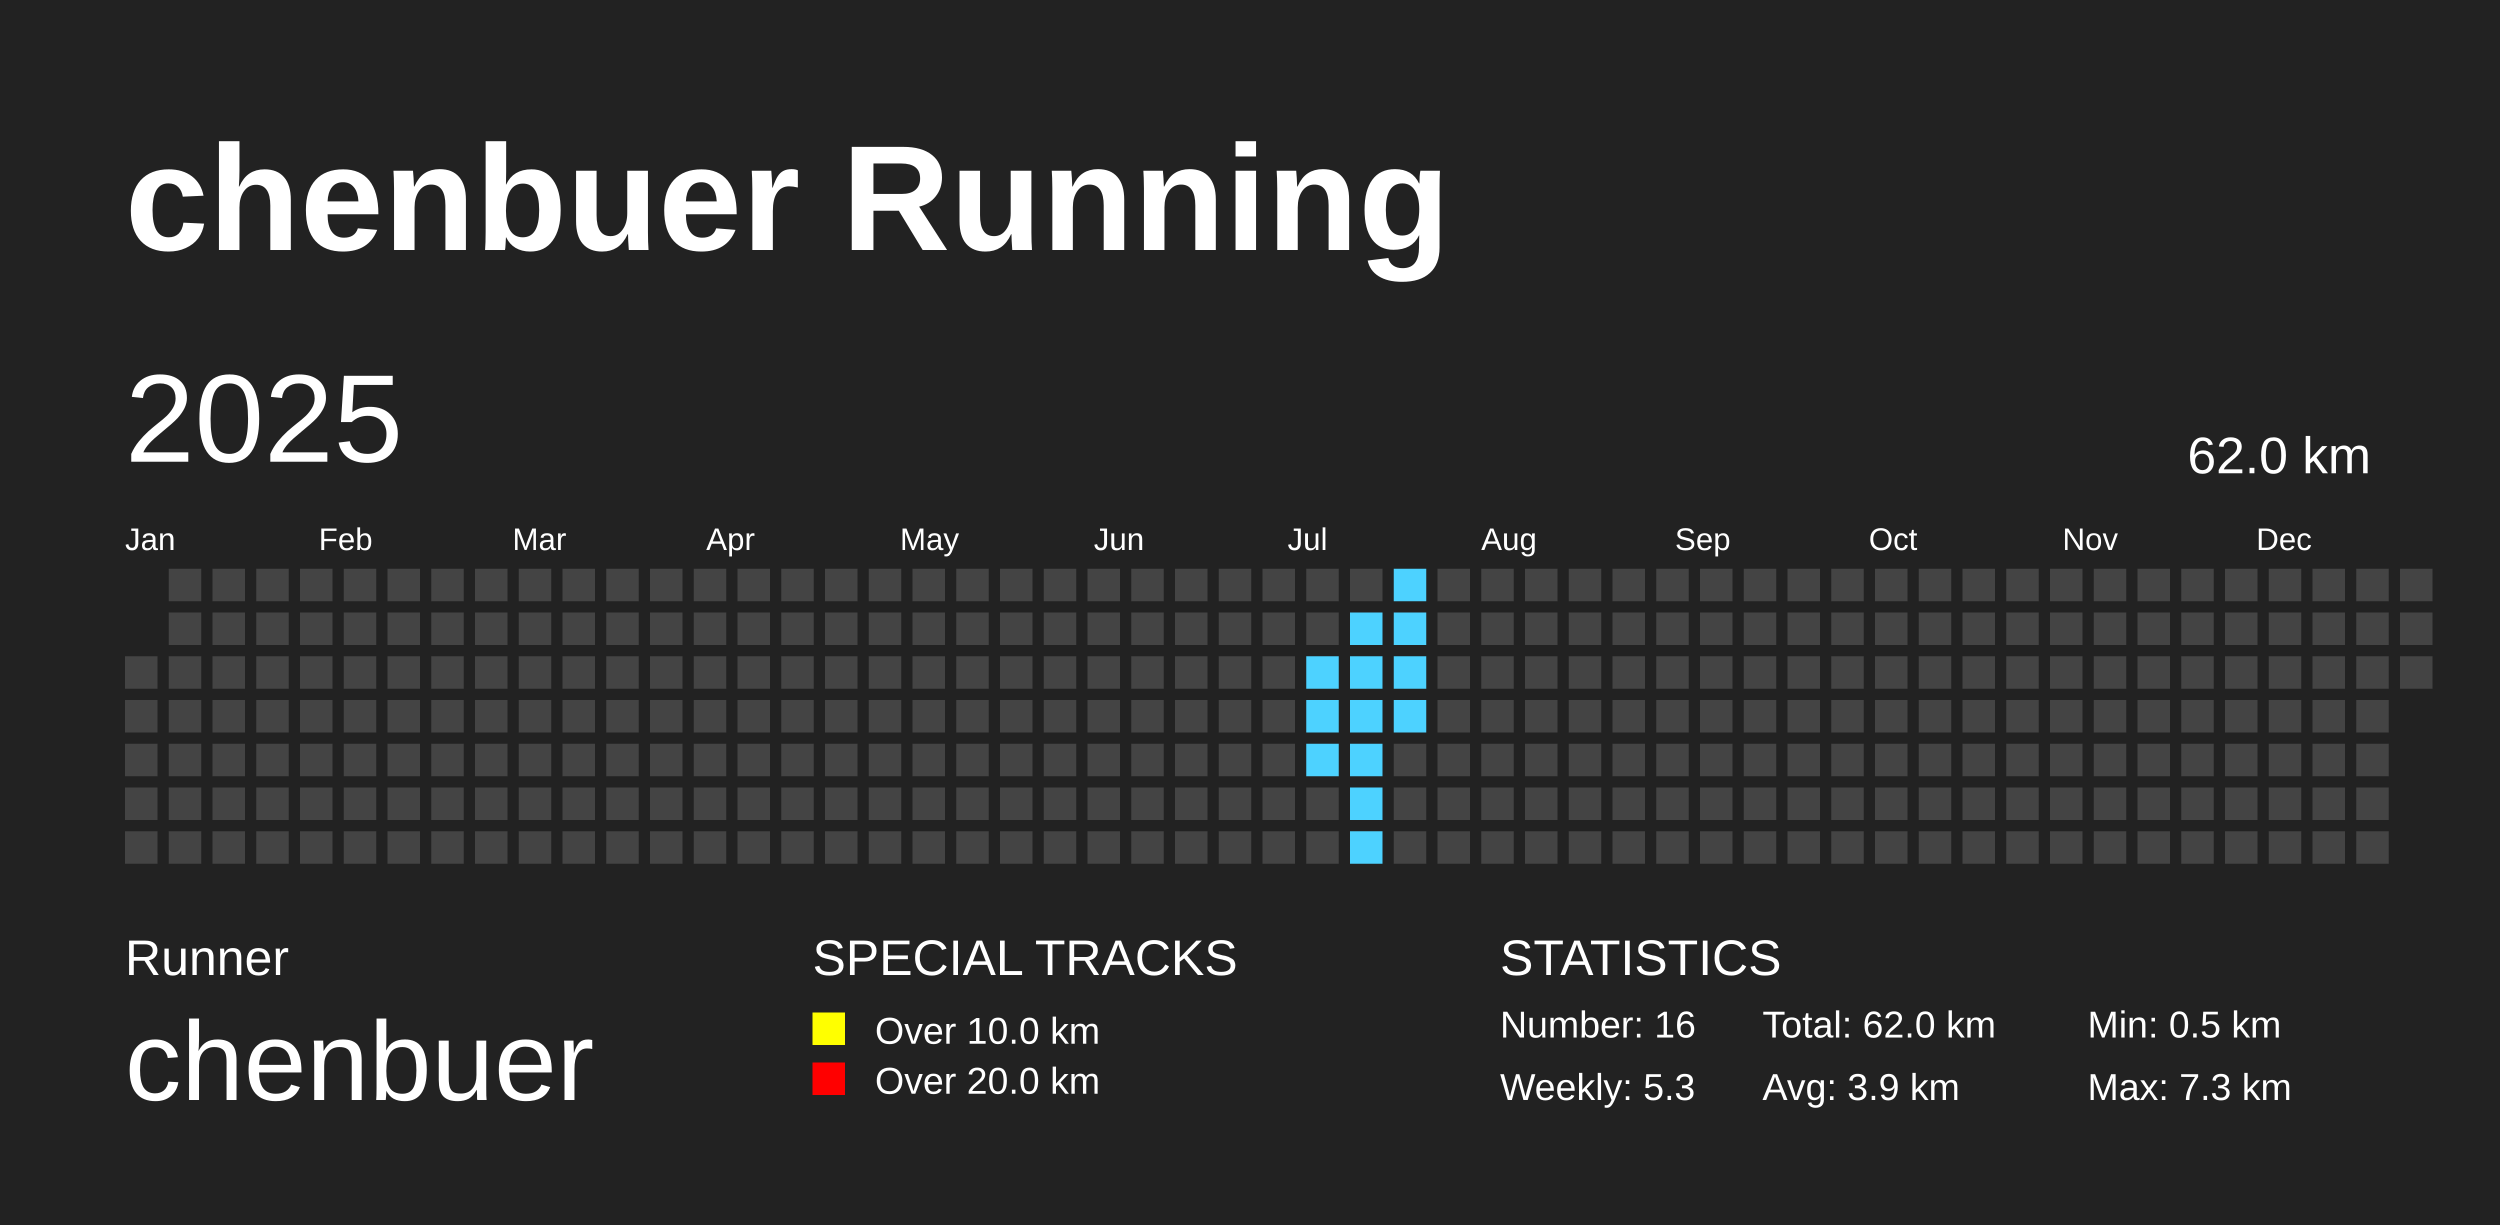
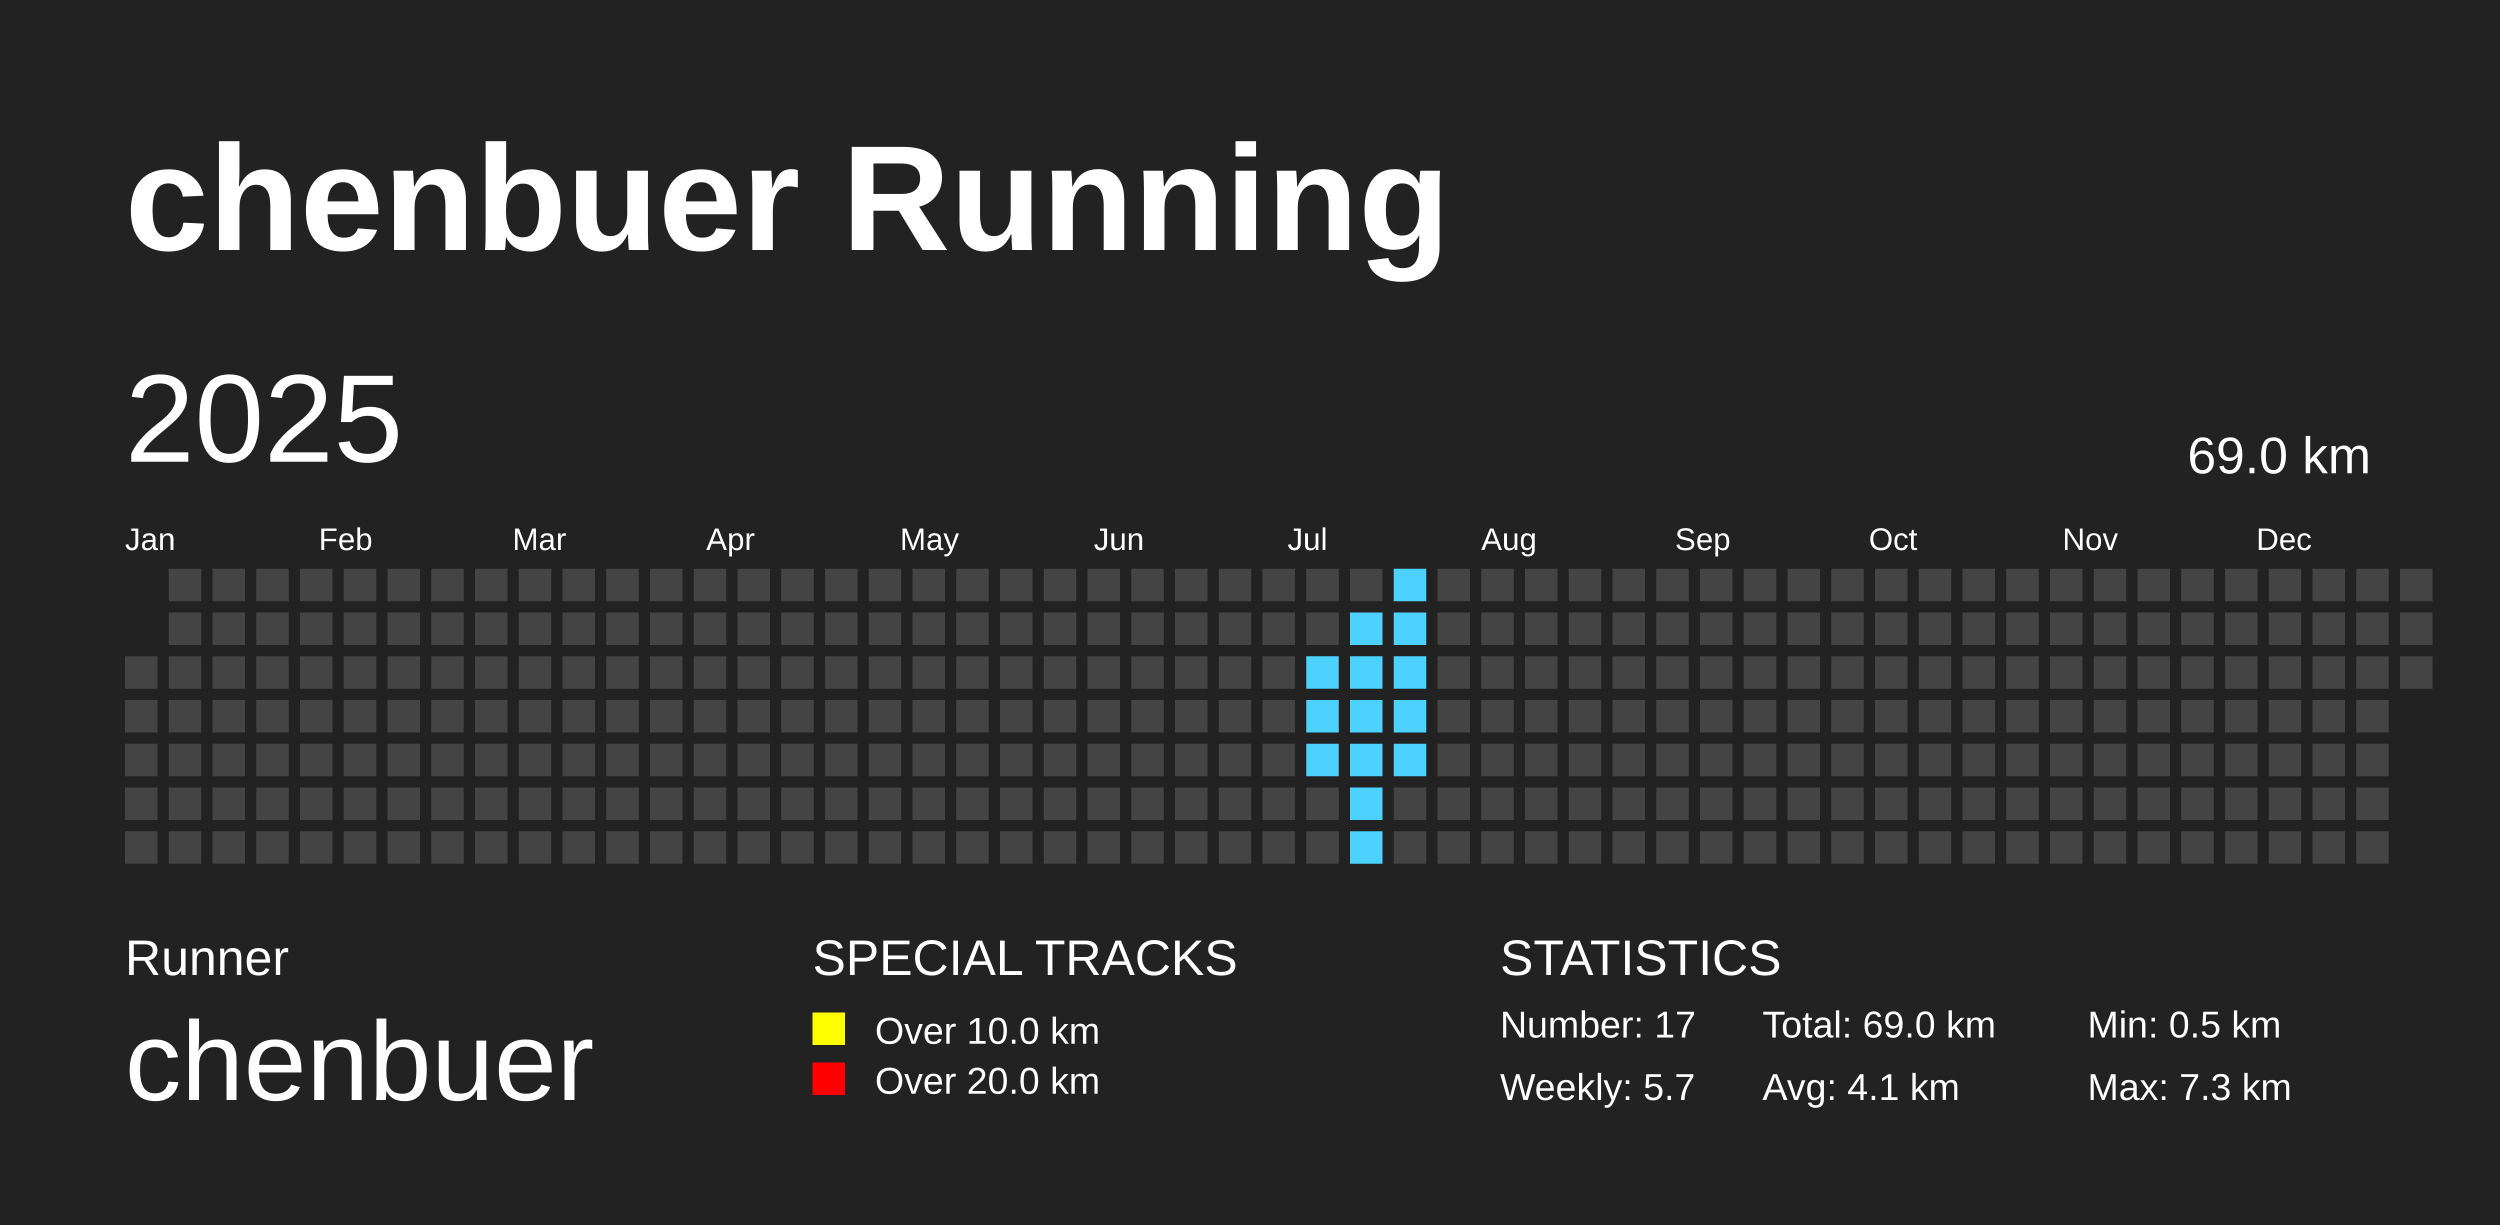
<svg xmlns="http://www.w3.org/2000/svg" baseProfile="full" height="98mm" version="1.1" viewBox="0,0,200,98" width="200mm">
  <defs />
  <rect fill="#222222" height="98" width="200" x="0" y="0" />
  <text fill="#FFFFFF" style="font-size:12px; font-family:Arial; font-weight:bold;" x="10" y="20">chenbuer Running</text>
  <text fill="#FFFFFF" style="font-size:4px; font-family:Arial" x="10" y="78">Runner</text>
  <text fill="#FFFFFF" style="font-size:9px; font-family:Arial" x="10" y="88">chenbuer</text>
  <text fill="#FFFFFF" style="font-size:4px; font-family:Arial" x="65" y="78">SPECIAL TRACKS</text>
  <rect fill="yellow" height="2.6" width="2.6" x="65" y="81" />
  <text fill="#FFFFFF" style="font-size:3px; font-family:Arial" x="70" y="83.5">Over 10.0 km</text>
  <rect fill="red" height="2.6" width="2.6" x="65" y="85" />
  <text fill="#FFFFFF" style="font-size:3px; font-family:Arial" x="70" y="87.5">Over 20.0 km</text>
  <text fill="#FFFFFF" style="font-size:4px; font-family:Arial" x="120" y="78">STATISTICS</text>
-   <text fill="#FFFFFF" style="font-size:3px; font-family:Arial" x="120" y="83">Number: 16</text>
-   <text fill="#FFFFFF" style="font-size:3px; font-family:Arial" x="120" y="88">Weekly: 5.3</text>
-   <text fill="#FFFFFF" style="font-size:3px; font-family:Arial" x="141" y="83">Total: 62.0 km</text>
-   <text fill="#FFFFFF" style="font-size:3px; font-family:Arial" x="141" y="88">Avg: 3.9 km</text>
+   <text fill="#FFFFFF" style="font-size:3px; font-family:Arial" x="120" y="83">Number: 17</text>
+   <text fill="#FFFFFF" style="font-size:3px; font-family:Arial" x="120" y="88">Weekly: 5.7</text>
+   <text fill="#FFFFFF" style="font-size:3px; font-family:Arial" x="141" y="83">Total: 69.0 km</text>
+   <text fill="#FFFFFF" style="font-size:3px; font-family:Arial" x="141" y="88">Avg: 4.1 km</text>
  <text fill="#FFFFFF" style="font-size:3px; font-family:Arial" x="167" y="83">Min: 0.5 km</text>
  <text fill="#FFFFFF" style="font-size:3px; font-family:Arial" x="167" y="88">Max: 7.3 km</text>
  <text dominant-baseline="hanging" fill="#FFFFFF" style="font-size:10.0px; font-family:Arial;" x="10" y="30">2025</text>
-   <text dominant-baseline="hanging" fill="#FFFFFF" style="font-size:4.125px; font-family:Arial;" x="175" y="35">62.0 km</text>
+   <text dominant-baseline="hanging" fill="#FFFFFF" style="font-size:4.125px; font-family:Arial;" x="175" y="35">69.0 km</text>
  <text fill="#FFFFFF" style="font-size:2.5px; font-family:Arial" x="10.0" y="44">Jan</text>
  <text fill="#FFFFFF" style="font-size:2.5px; font-family:Arial" x="25.5" y="44">Feb</text>
  <text fill="#FFFFFF" style="font-size:2.5px; font-family:Arial" x="41.0" y="44">Mar</text>
  <text fill="#FFFFFF" style="font-size:2.5px; font-family:Arial" x="56.5" y="44">Apr</text>
  <text fill="#FFFFFF" style="font-size:2.5px; font-family:Arial" x="72.0" y="44">May</text>
  <text fill="#FFFFFF" style="font-size:2.5px; font-family:Arial" x="87.5" y="44">Jun</text>
  <text fill="#FFFFFF" style="font-size:2.5px; font-family:Arial" x="103.0" y="44">Jul</text>
  <text fill="#FFFFFF" style="font-size:2.5px; font-family:Arial" x="118.5" y="44">Aug</text>
  <text fill="#FFFFFF" style="font-size:2.5px; font-family:Arial" x="134.0" y="44">Sep</text>
  <text fill="#FFFFFF" style="font-size:2.5px; font-family:Arial" x="149.5" y="44">Oct</text>
  <text fill="#FFFFFF" style="font-size:2.5px; font-family:Arial" x="165.0" y="44">Nov</text>
  <text fill="#FFFFFF" style="font-size:2.5px; font-family:Arial" x="180.5" y="44">Dec</text>
  <rect fill="#444444" height="2.6" width="2.6" x="10.0" y="52.5" />
  <rect fill="#444444" height="2.6" width="2.6" x="10.0" y="56.0" />
  <rect fill="#444444" height="2.6" width="2.6" x="10.0" y="59.5" />
  <rect fill="#444444" height="2.6" width="2.6" x="10.0" y="63.0" />
  <rect fill="#444444" height="2.6" width="2.6" x="10.0" y="66.5" />
  <rect fill="#444444" height="2.6" width="2.6" x="13.5" y="45.5" />
  <rect fill="#444444" height="2.6" width="2.6" x="13.5" y="49.0" />
  <rect fill="#444444" height="2.6" width="2.6" x="13.5" y="52.5" />
  <rect fill="#444444" height="2.6" width="2.6" x="13.5" y="56.0" />
  <rect fill="#444444" height="2.6" width="2.6" x="13.5" y="59.5" />
  <rect fill="#444444" height="2.6" width="2.6" x="13.5" y="63.0" />
  <rect fill="#444444" height="2.6" width="2.6" x="13.5" y="66.5" />
  <rect fill="#444444" height="2.6" width="2.6" x="17.0" y="45.5" />
  <rect fill="#444444" height="2.6" width="2.6" x="17.0" y="49.0" />
  <rect fill="#444444" height="2.6" width="2.6" x="17.0" y="52.5" />
  <rect fill="#444444" height="2.6" width="2.6" x="17.0" y="56.0" />
  <rect fill="#444444" height="2.6" width="2.6" x="17.0" y="59.5" />
  <rect fill="#444444" height="2.6" width="2.6" x="17.0" y="63.0" />
  <rect fill="#444444" height="2.6" width="2.6" x="17.0" y="66.5" />
  <rect fill="#444444" height="2.6" width="2.6" x="20.5" y="45.5" />
  <rect fill="#444444" height="2.6" width="2.6" x="20.5" y="49.0" />
  <rect fill="#444444" height="2.6" width="2.6" x="20.5" y="52.5" />
  <rect fill="#444444" height="2.6" width="2.6" x="20.5" y="56.0" />
  <rect fill="#444444" height="2.6" width="2.6" x="20.5" y="59.5" />
  <rect fill="#444444" height="2.6" width="2.6" x="20.5" y="63.0" />
  <rect fill="#444444" height="2.6" width="2.6" x="20.5" y="66.5" />
  <rect fill="#444444" height="2.6" width="2.6" x="24.0" y="45.5" />
  <rect fill="#444444" height="2.6" width="2.6" x="24.0" y="49.0" />
  <rect fill="#444444" height="2.6" width="2.6" x="24.0" y="52.5" />
  <rect fill="#444444" height="2.6" width="2.6" x="24.0" y="56.0" />
  <rect fill="#444444" height="2.6" width="2.6" x="24.0" y="59.5" />
  <rect fill="#444444" height="2.6" width="2.6" x="24.0" y="63.0" />
  <rect fill="#444444" height="2.6" width="2.6" x="24.0" y="66.5" />
  <rect fill="#444444" height="2.6" width="2.6" x="27.5" y="45.5" />
  <rect fill="#444444" height="2.6" width="2.6" x="27.5" y="49.0" />
  <rect fill="#444444" height="2.6" width="2.6" x="27.5" y="52.5" />
  <rect fill="#444444" height="2.6" width="2.6" x="27.5" y="56.0" />
  <rect fill="#444444" height="2.6" width="2.6" x="27.5" y="59.5" />
  <rect fill="#444444" height="2.6" width="2.6" x="27.5" y="63.0" />
  <rect fill="#444444" height="2.6" width="2.6" x="27.5" y="66.5" />
  <rect fill="#444444" height="2.6" width="2.6" x="31.0" y="45.5" />
  <rect fill="#444444" height="2.6" width="2.6" x="31.0" y="49.0" />
  <rect fill="#444444" height="2.6" width="2.6" x="31.0" y="52.5" />
  <rect fill="#444444" height="2.6" width="2.6" x="31.0" y="56.0" />
  <rect fill="#444444" height="2.6" width="2.6" x="31.0" y="59.5" />
  <rect fill="#444444" height="2.6" width="2.6" x="31.0" y="63.0" />
  <rect fill="#444444" height="2.6" width="2.6" x="31.0" y="66.5" />
  <rect fill="#444444" height="2.6" width="2.6" x="34.5" y="45.5" />
  <rect fill="#444444" height="2.6" width="2.6" x="34.5" y="49.0" />
  <rect fill="#444444" height="2.6" width="2.6" x="34.5" y="52.5" />
  <rect fill="#444444" height="2.6" width="2.6" x="34.5" y="56.0" />
  <rect fill="#444444" height="2.6" width="2.6" x="34.5" y="59.5" />
  <rect fill="#444444" height="2.6" width="2.6" x="34.5" y="63.0" />
  <rect fill="#444444" height="2.6" width="2.6" x="34.5" y="66.5" />
  <rect fill="#444444" height="2.6" width="2.6" x="38.0" y="45.5" />
  <rect fill="#444444" height="2.6" width="2.6" x="38.0" y="49.0" />
  <rect fill="#444444" height="2.6" width="2.6" x="38.0" y="52.5" />
  <rect fill="#444444" height="2.6" width="2.6" x="38.0" y="56.0" />
  <rect fill="#444444" height="2.6" width="2.6" x="38.0" y="59.5" />
  <rect fill="#444444" height="2.6" width="2.6" x="38.0" y="63.0" />
  <rect fill="#444444" height="2.6" width="2.6" x="38.0" y="66.5" />
  <rect fill="#444444" height="2.6" width="2.6" x="41.5" y="45.5" />
  <rect fill="#444444" height="2.6" width="2.6" x="41.5" y="49.0" />
  <rect fill="#444444" height="2.6" width="2.6" x="41.5" y="52.5" />
  <rect fill="#444444" height="2.6" width="2.6" x="41.5" y="56.0" />
  <rect fill="#444444" height="2.6" width="2.6" x="41.5" y="59.5" />
  <rect fill="#444444" height="2.6" width="2.6" x="41.5" y="63.0" />
  <rect fill="#444444" height="2.6" width="2.6" x="41.5" y="66.5" />
  <rect fill="#444444" height="2.6" width="2.6" x="45.0" y="45.5" />
  <rect fill="#444444" height="2.6" width="2.6" x="45.0" y="49.0" />
  <rect fill="#444444" height="2.6" width="2.6" x="45.0" y="52.5" />
  <rect fill="#444444" height="2.6" width="2.6" x="45.0" y="56.0" />
  <rect fill="#444444" height="2.6" width="2.6" x="45.0" y="59.5" />
  <rect fill="#444444" height="2.6" width="2.6" x="45.0" y="63.0" />
  <rect fill="#444444" height="2.6" width="2.6" x="45.0" y="66.5" />
  <rect fill="#444444" height="2.6" width="2.6" x="48.5" y="45.5" />
  <rect fill="#444444" height="2.6" width="2.6" x="48.5" y="49.0" />
  <rect fill="#444444" height="2.6" width="2.6" x="48.5" y="52.5" />
  <rect fill="#444444" height="2.6" width="2.6" x="48.5" y="56.0" />
  <rect fill="#444444" height="2.6" width="2.6" x="48.5" y="59.5" />
  <rect fill="#444444" height="2.6" width="2.6" x="48.5" y="63.0" />
  <rect fill="#444444" height="2.6" width="2.6" x="48.5" y="66.5" />
  <rect fill="#444444" height="2.6" width="2.6" x="52.0" y="45.5" />
  <rect fill="#444444" height="2.6" width="2.6" x="52.0" y="49.0" />
  <rect fill="#444444" height="2.6" width="2.6" x="52.0" y="52.5" />
  <rect fill="#444444" height="2.6" width="2.6" x="52.0" y="56.0" />
  <rect fill="#444444" height="2.6" width="2.6" x="52.0" y="59.5" />
  <rect fill="#444444" height="2.6" width="2.6" x="52.0" y="63.0" />
  <rect fill="#444444" height="2.6" width="2.6" x="52.0" y="66.5" />
  <rect fill="#444444" height="2.6" width="2.6" x="55.5" y="45.5" />
  <rect fill="#444444" height="2.6" width="2.6" x="55.5" y="49.0" />
  <rect fill="#444444" height="2.6" width="2.6" x="55.5" y="52.5" />
  <rect fill="#444444" height="2.6" width="2.6" x="55.5" y="56.0" />
  <rect fill="#444444" height="2.6" width="2.6" x="55.5" y="59.5" />
  <rect fill="#444444" height="2.6" width="2.6" x="55.5" y="63.0" />
  <rect fill="#444444" height="2.6" width="2.6" x="55.5" y="66.5" />
  <rect fill="#444444" height="2.6" width="2.6" x="59.0" y="45.5" />
  <rect fill="#444444" height="2.6" width="2.6" x="59.0" y="49.0" />
  <rect fill="#444444" height="2.6" width="2.6" x="59.0" y="52.5" />
  <rect fill="#444444" height="2.6" width="2.6" x="59.0" y="56.0" />
  <rect fill="#444444" height="2.6" width="2.6" x="59.0" y="59.5" />
  <rect fill="#444444" height="2.6" width="2.6" x="59.0" y="63.0" />
  <rect fill="#444444" height="2.6" width="2.6" x="59.0" y="66.5" />
  <rect fill="#444444" height="2.6" width="2.6" x="62.5" y="45.5" />
  <rect fill="#444444" height="2.6" width="2.6" x="62.5" y="49.0" />
  <rect fill="#444444" height="2.6" width="2.6" x="62.5" y="52.5" />
  <rect fill="#444444" height="2.6" width="2.6" x="62.5" y="56.0" />
  <rect fill="#444444" height="2.6" width="2.6" x="62.5" y="59.5" />
  <rect fill="#444444" height="2.6" width="2.6" x="62.5" y="63.0" />
  <rect fill="#444444" height="2.6" width="2.6" x="62.5" y="66.5" />
  <rect fill="#444444" height="2.6" width="2.6" x="66.0" y="45.5" />
  <rect fill="#444444" height="2.6" width="2.6" x="66.0" y="49.0" />
  <rect fill="#444444" height="2.6" width="2.6" x="66.0" y="52.5" />
  <rect fill="#444444" height="2.6" width="2.6" x="66.0" y="56.0" />
  <rect fill="#444444" height="2.6" width="2.6" x="66.0" y="59.5" />
  <rect fill="#444444" height="2.6" width="2.6" x="66.0" y="63.0" />
  <rect fill="#444444" height="2.6" width="2.6" x="66.0" y="66.5" />
  <rect fill="#444444" height="2.6" width="2.6" x="69.5" y="45.5" />
  <rect fill="#444444" height="2.6" width="2.6" x="69.5" y="49.0" />
  <rect fill="#444444" height="2.6" width="2.6" x="69.5" y="52.5" />
  <rect fill="#444444" height="2.6" width="2.6" x="69.5" y="56.0" />
  <rect fill="#444444" height="2.6" width="2.6" x="69.5" y="59.5" />
  <rect fill="#444444" height="2.6" width="2.6" x="69.5" y="63.0" />
  <rect fill="#444444" height="2.6" width="2.6" x="69.5" y="66.5" />
  <rect fill="#444444" height="2.6" width="2.6" x="73.0" y="45.5" />
  <rect fill="#444444" height="2.6" width="2.6" x="73.0" y="49.0" />
  <rect fill="#444444" height="2.6" width="2.6" x="73.0" y="52.5" />
  <rect fill="#444444" height="2.6" width="2.6" x="73.0" y="56.0" />
  <rect fill="#444444" height="2.6" width="2.6" x="73.0" y="59.5" />
  <rect fill="#444444" height="2.6" width="2.6" x="73.0" y="63.0" />
  <rect fill="#444444" height="2.6" width="2.6" x="73.0" y="66.5" />
  <rect fill="#444444" height="2.6" width="2.6" x="76.5" y="45.5" />
  <rect fill="#444444" height="2.6" width="2.6" x="76.5" y="49.0" />
  <rect fill="#444444" height="2.6" width="2.6" x="76.5" y="52.5" />
  <rect fill="#444444" height="2.6" width="2.6" x="76.5" y="56.0" />
  <rect fill="#444444" height="2.6" width="2.6" x="76.5" y="59.5" />
  <rect fill="#444444" height="2.6" width="2.6" x="76.5" y="63.0" />
  <rect fill="#444444" height="2.6" width="2.6" x="76.5" y="66.5" />
  <rect fill="#444444" height="2.6" width="2.6" x="80.0" y="45.5" />
  <rect fill="#444444" height="2.6" width="2.6" x="80.0" y="49.0" />
  <rect fill="#444444" height="2.6" width="2.6" x="80.0" y="52.5" />
  <rect fill="#444444" height="2.6" width="2.6" x="80.0" y="56.0" />
  <rect fill="#444444" height="2.6" width="2.6" x="80.0" y="59.5" />
  <rect fill="#444444" height="2.6" width="2.6" x="80.0" y="63.0" />
  <rect fill="#444444" height="2.6" width="2.6" x="80.0" y="66.5" />
  <rect fill="#444444" height="2.6" width="2.6" x="83.5" y="45.5" />
  <rect fill="#444444" height="2.6" width="2.6" x="83.5" y="49.0" />
  <rect fill="#444444" height="2.6" width="2.6" x="83.5" y="52.5" />
  <rect fill="#444444" height="2.6" width="2.6" x="83.5" y="56.0" />
  <rect fill="#444444" height="2.6" width="2.6" x="83.5" y="59.5" />
  <rect fill="#444444" height="2.6" width="2.6" x="83.5" y="63.0" />
  <rect fill="#444444" height="2.6" width="2.6" x="83.5" y="66.5" />
  <rect fill="#444444" height="2.6" width="2.6" x="87.0" y="45.5" />
  <rect fill="#444444" height="2.6" width="2.6" x="87.0" y="49.0" />
  <rect fill="#444444" height="2.6" width="2.6" x="87.0" y="52.5" />
  <rect fill="#444444" height="2.6" width="2.6" x="87.0" y="56.0" />
  <rect fill="#444444" height="2.6" width="2.6" x="87.0" y="59.5" />
  <rect fill="#444444" height="2.6" width="2.6" x="87.0" y="63.0" />
  <rect fill="#444444" height="2.6" width="2.6" x="87.0" y="66.5" />
  <rect fill="#444444" height="2.6" width="2.6" x="90.5" y="45.5" />
  <rect fill="#444444" height="2.6" width="2.6" x="90.5" y="49.0" />
  <rect fill="#444444" height="2.6" width="2.6" x="90.5" y="52.5" />
  <rect fill="#444444" height="2.6" width="2.6" x="90.5" y="56.0" />
  <rect fill="#444444" height="2.6" width="2.6" x="90.5" y="59.5" />
  <rect fill="#444444" height="2.6" width="2.6" x="90.5" y="63.0" />
  <rect fill="#444444" height="2.6" width="2.6" x="90.5" y="66.5" />
  <rect fill="#444444" height="2.6" width="2.6" x="94.0" y="45.5" />
  <rect fill="#444444" height="2.6" width="2.6" x="94.0" y="49.0" />
  <rect fill="#444444" height="2.6" width="2.6" x="94.0" y="52.5" />
  <rect fill="#444444" height="2.6" width="2.6" x="94.0" y="56.0" />
  <rect fill="#444444" height="2.6" width="2.6" x="94.0" y="59.5" />
  <rect fill="#444444" height="2.6" width="2.6" x="94.0" y="63.0" />
  <rect fill="#444444" height="2.6" width="2.6" x="94.0" y="66.5" />
  <rect fill="#444444" height="2.6" width="2.6" x="97.5" y="45.5" />
  <rect fill="#444444" height="2.6" width="2.6" x="97.5" y="49.0" />
  <rect fill="#444444" height="2.6" width="2.6" x="97.5" y="52.5" />
  <rect fill="#444444" height="2.6" width="2.6" x="97.5" y="56.0" />
  <rect fill="#444444" height="2.6" width="2.6" x="97.5" y="59.5" />
  <rect fill="#444444" height="2.6" width="2.6" x="97.5" y="63.0" />
  <rect fill="#444444" height="2.6" width="2.6" x="97.5" y="66.5" />
  <rect fill="#444444" height="2.6" width="2.6" x="101.0" y="45.5" />
  <rect fill="#444444" height="2.6" width="2.6" x="101.0" y="49.0" />
  <rect fill="#444444" height="2.6" width="2.6" x="101.0" y="52.5" />
  <rect fill="#444444" height="2.6" width="2.6" x="101.0" y="56.0" />
  <rect fill="#444444" height="2.6" width="2.6" x="101.0" y="59.5" />
  <rect fill="#444444" height="2.6" width="2.6" x="101.0" y="63.0" />
  <rect fill="#444444" height="2.6" width="2.6" x="101.0" y="66.5" />
  <rect fill="#444444" height="2.6" width="2.6" x="104.5" y="45.5" />
  <rect fill="#444444" height="2.6" width="2.6" x="104.5" y="49.0" />
  <rect fill="#4DD2FF" height="2.6" width="2.6" x="104.5" y="52.5" />
  <rect fill="#4DD2FF" height="2.6" width="2.6" x="104.5" y="56.0" />
  <rect fill="#4DD2FF" height="2.6" width="2.6" x="104.5" y="59.5" />
  <rect fill="#444444" height="2.6" width="2.6" x="104.5" y="63.0" />
  <rect fill="#444444" height="2.6" width="2.6" x="104.5" y="66.5" />
  <rect fill="#444444" height="2.6" width="2.6" x="108.0" y="45.5" />
  <rect fill="#4DD2FF" height="2.6" width="2.6" x="108.0" y="49.0" />
  <rect fill="#4DD2FF" height="2.6" width="2.6" x="108.0" y="52.5" />
  <rect fill="#4DD2FF" height="2.6" width="2.6" x="108.0" y="56.0" />
  <rect fill="#4DD2FF" height="2.6" width="2.6" x="108.0" y="59.5" />
  <rect fill="#4DD2FF" height="2.6" width="2.6" x="108.0" y="63.0" />
  <rect fill="#4DD2FF" height="2.6" width="2.6" x="108.0" y="66.5" />
  <rect fill="#4DD2FF" height="2.6" width="2.6" x="111.5" y="45.5" />
  <rect fill="#4DD2FF" height="2.6" width="2.6" x="111.5" y="49.0" />
  <rect fill="#4DD2FF" height="2.6" width="2.6" x="111.5" y="52.5" />
  <rect fill="#4DD2FF" height="2.6" width="2.6" x="111.5" y="56.0" />
-   <rect fill="#444444" height="2.6" width="2.6" x="111.5" y="59.5" />
+   <rect fill="#4DD2FF" height="2.6" width="2.6" x="111.5" y="59.5" />
  <rect fill="#444444" height="2.6" width="2.6" x="111.5" y="63.0" />
  <rect fill="#444444" height="2.6" width="2.6" x="111.5" y="66.5" />
  <rect fill="#444444" height="2.6" width="2.6" x="115.0" y="45.5" />
  <rect fill="#444444" height="2.6" width="2.6" x="115.0" y="49.0" />
  <rect fill="#444444" height="2.6" width="2.6" x="115.0" y="52.5" />
  <rect fill="#444444" height="2.6" width="2.6" x="115.0" y="56.0" />
  <rect fill="#444444" height="2.6" width="2.6" x="115.0" y="59.5" />
  <rect fill="#444444" height="2.6" width="2.6" x="115.0" y="63.0" />
  <rect fill="#444444" height="2.6" width="2.6" x="115.0" y="66.5" />
  <rect fill="#444444" height="2.6" width="2.6" x="118.5" y="45.5" />
  <rect fill="#444444" height="2.6" width="2.6" x="118.5" y="49.0" />
  <rect fill="#444444" height="2.6" width="2.6" x="118.5" y="52.5" />
  <rect fill="#444444" height="2.6" width="2.6" x="118.5" y="56.0" />
  <rect fill="#444444" height="2.6" width="2.6" x="118.5" y="59.5" />
  <rect fill="#444444" height="2.6" width="2.6" x="118.5" y="63.0" />
  <rect fill="#444444" height="2.6" width="2.6" x="118.5" y="66.5" />
  <rect fill="#444444" height="2.6" width="2.6" x="122.0" y="45.5" />
  <rect fill="#444444" height="2.6" width="2.6" x="122.0" y="49.0" />
  <rect fill="#444444" height="2.6" width="2.6" x="122.0" y="52.5" />
  <rect fill="#444444" height="2.6" width="2.6" x="122.0" y="56.0" />
  <rect fill="#444444" height="2.6" width="2.6" x="122.0" y="59.5" />
  <rect fill="#444444" height="2.6" width="2.6" x="122.0" y="63.0" />
  <rect fill="#444444" height="2.6" width="2.6" x="122.0" y="66.5" />
  <rect fill="#444444" height="2.6" width="2.6" x="125.5" y="45.5" />
  <rect fill="#444444" height="2.6" width="2.6" x="125.5" y="49.0" />
  <rect fill="#444444" height="2.6" width="2.6" x="125.5" y="52.5" />
  <rect fill="#444444" height="2.6" width="2.6" x="125.5" y="56.0" />
  <rect fill="#444444" height="2.6" width="2.6" x="125.5" y="59.5" />
  <rect fill="#444444" height="2.6" width="2.6" x="125.5" y="63.0" />
  <rect fill="#444444" height="2.6" width="2.6" x="125.5" y="66.5" />
  <rect fill="#444444" height="2.6" width="2.6" x="129.0" y="45.5" />
  <rect fill="#444444" height="2.6" width="2.6" x="129.0" y="49.0" />
  <rect fill="#444444" height="2.6" width="2.6" x="129.0" y="52.5" />
  <rect fill="#444444" height="2.6" width="2.6" x="129.0" y="56.0" />
  <rect fill="#444444" height="2.6" width="2.6" x="129.0" y="59.5" />
  <rect fill="#444444" height="2.6" width="2.6" x="129.0" y="63.0" />
  <rect fill="#444444" height="2.6" width="2.6" x="129.0" y="66.5" />
  <rect fill="#444444" height="2.6" width="2.6" x="132.5" y="45.5" />
  <rect fill="#444444" height="2.6" width="2.6" x="132.5" y="49.0" />
  <rect fill="#444444" height="2.6" width="2.6" x="132.5" y="52.5" />
  <rect fill="#444444" height="2.6" width="2.6" x="132.5" y="56.0" />
  <rect fill="#444444" height="2.6" width="2.6" x="132.5" y="59.5" />
  <rect fill="#444444" height="2.6" width="2.6" x="132.5" y="63.0" />
  <rect fill="#444444" height="2.6" width="2.6" x="132.5" y="66.5" />
  <rect fill="#444444" height="2.6" width="2.6" x="136.0" y="45.5" />
  <rect fill="#444444" height="2.6" width="2.6" x="136.0" y="49.0" />
  <rect fill="#444444" height="2.6" width="2.6" x="136.0" y="52.5" />
  <rect fill="#444444" height="2.6" width="2.6" x="136.0" y="56.0" />
  <rect fill="#444444" height="2.6" width="2.6" x="136.0" y="59.5" />
  <rect fill="#444444" height="2.6" width="2.6" x="136.0" y="63.0" />
  <rect fill="#444444" height="2.6" width="2.6" x="136.0" y="66.5" />
  <rect fill="#444444" height="2.6" width="2.6" x="139.5" y="45.5" />
  <rect fill="#444444" height="2.6" width="2.6" x="139.5" y="49.0" />
  <rect fill="#444444" height="2.6" width="2.6" x="139.5" y="52.5" />
  <rect fill="#444444" height="2.6" width="2.6" x="139.5" y="56.0" />
  <rect fill="#444444" height="2.6" width="2.6" x="139.5" y="59.5" />
  <rect fill="#444444" height="2.6" width="2.6" x="139.5" y="63.0" />
  <rect fill="#444444" height="2.6" width="2.6" x="139.5" y="66.5" />
  <rect fill="#444444" height="2.6" width="2.6" x="143.0" y="45.5" />
  <rect fill="#444444" height="2.6" width="2.6" x="143.0" y="49.0" />
  <rect fill="#444444" height="2.6" width="2.6" x="143.0" y="52.5" />
  <rect fill="#444444" height="2.6" width="2.6" x="143.0" y="56.0" />
  <rect fill="#444444" height="2.6" width="2.6" x="143.0" y="59.5" />
  <rect fill="#444444" height="2.6" width="2.6" x="143.0" y="63.0" />
  <rect fill="#444444" height="2.6" width="2.6" x="143.0" y="66.5" />
  <rect fill="#444444" height="2.6" width="2.6" x="146.5" y="45.5" />
  <rect fill="#444444" height="2.6" width="2.6" x="146.5" y="49.0" />
  <rect fill="#444444" height="2.6" width="2.6" x="146.5" y="52.5" />
  <rect fill="#444444" height="2.6" width="2.6" x="146.5" y="56.0" />
  <rect fill="#444444" height="2.6" width="2.6" x="146.5" y="59.5" />
  <rect fill="#444444" height="2.6" width="2.6" x="146.5" y="63.0" />
  <rect fill="#444444" height="2.6" width="2.6" x="146.5" y="66.5" />
  <rect fill="#444444" height="2.6" width="2.6" x="150.0" y="45.5" />
  <rect fill="#444444" height="2.6" width="2.6" x="150.0" y="49.0" />
  <rect fill="#444444" height="2.6" width="2.6" x="150.0" y="52.5" />
  <rect fill="#444444" height="2.6" width="2.6" x="150.0" y="56.0" />
  <rect fill="#444444" height="2.6" width="2.6" x="150.0" y="59.5" />
  <rect fill="#444444" height="2.6" width="2.6" x="150.0" y="63.0" />
  <rect fill="#444444" height="2.6" width="2.6" x="150.0" y="66.5" />
  <rect fill="#444444" height="2.6" width="2.6" x="153.5" y="45.5" />
  <rect fill="#444444" height="2.6" width="2.6" x="153.5" y="49.0" />
  <rect fill="#444444" height="2.6" width="2.6" x="153.5" y="52.5" />
  <rect fill="#444444" height="2.6" width="2.6" x="153.5" y="56.0" />
  <rect fill="#444444" height="2.6" width="2.6" x="153.5" y="59.5" />
  <rect fill="#444444" height="2.6" width="2.6" x="153.5" y="63.0" />
  <rect fill="#444444" height="2.6" width="2.6" x="153.5" y="66.5" />
  <rect fill="#444444" height="2.6" width="2.6" x="157.0" y="45.5" />
  <rect fill="#444444" height="2.6" width="2.6" x="157.0" y="49.0" />
  <rect fill="#444444" height="2.6" width="2.6" x="157.0" y="52.5" />
  <rect fill="#444444" height="2.6" width="2.6" x="157.0" y="56.0" />
  <rect fill="#444444" height="2.6" width="2.6" x="157.0" y="59.5" />
  <rect fill="#444444" height="2.6" width="2.6" x="157.0" y="63.0" />
  <rect fill="#444444" height="2.6" width="2.6" x="157.0" y="66.5" />
  <rect fill="#444444" height="2.6" width="2.6" x="160.5" y="45.5" />
  <rect fill="#444444" height="2.6" width="2.6" x="160.5" y="49.0" />
  <rect fill="#444444" height="2.6" width="2.6" x="160.5" y="52.5" />
  <rect fill="#444444" height="2.6" width="2.6" x="160.5" y="56.0" />
  <rect fill="#444444" height="2.6" width="2.6" x="160.5" y="59.5" />
  <rect fill="#444444" height="2.6" width="2.6" x="160.5" y="63.0" />
  <rect fill="#444444" height="2.6" width="2.6" x="160.5" y="66.5" />
  <rect fill="#444444" height="2.6" width="2.6" x="164.0" y="45.5" />
  <rect fill="#444444" height="2.6" width="2.6" x="164.0" y="49.0" />
  <rect fill="#444444" height="2.6" width="2.6" x="164.0" y="52.5" />
  <rect fill="#444444" height="2.6" width="2.6" x="164.0" y="56.0" />
  <rect fill="#444444" height="2.6" width="2.6" x="164.0" y="59.5" />
  <rect fill="#444444" height="2.6" width="2.6" x="164.0" y="63.0" />
  <rect fill="#444444" height="2.6" width="2.6" x="164.0" y="66.5" />
  <rect fill="#444444" height="2.6" width="2.6" x="167.5" y="45.5" />
  <rect fill="#444444" height="2.6" width="2.6" x="167.5" y="49.0" />
  <rect fill="#444444" height="2.6" width="2.6" x="167.5" y="52.5" />
  <rect fill="#444444" height="2.6" width="2.6" x="167.5" y="56.0" />
  <rect fill="#444444" height="2.6" width="2.6" x="167.5" y="59.5" />
  <rect fill="#444444" height="2.6" width="2.6" x="167.5" y="63.0" />
  <rect fill="#444444" height="2.6" width="2.6" x="167.5" y="66.5" />
  <rect fill="#444444" height="2.6" width="2.6" x="171.0" y="45.5" />
  <rect fill="#444444" height="2.6" width="2.6" x="171.0" y="49.0" />
  <rect fill="#444444" height="2.6" width="2.6" x="171.0" y="52.5" />
  <rect fill="#444444" height="2.6" width="2.6" x="171.0" y="56.0" />
  <rect fill="#444444" height="2.6" width="2.6" x="171.0" y="59.5" />
  <rect fill="#444444" height="2.6" width="2.6" x="171.0" y="63.0" />
  <rect fill="#444444" height="2.6" width="2.6" x="171.0" y="66.5" />
  <rect fill="#444444" height="2.6" width="2.6" x="174.5" y="45.5" />
  <rect fill="#444444" height="2.6" width="2.6" x="174.5" y="49.0" />
  <rect fill="#444444" height="2.6" width="2.6" x="174.5" y="52.5" />
  <rect fill="#444444" height="2.6" width="2.6" x="174.5" y="56.0" />
  <rect fill="#444444" height="2.6" width="2.6" x="174.5" y="59.5" />
  <rect fill="#444444" height="2.6" width="2.6" x="174.5" y="63.0" />
  <rect fill="#444444" height="2.6" width="2.6" x="174.5" y="66.5" />
  <rect fill="#444444" height="2.6" width="2.6" x="178.0" y="45.5" />
  <rect fill="#444444" height="2.6" width="2.6" x="178.0" y="49.0" />
  <rect fill="#444444" height="2.6" width="2.6" x="178.0" y="52.5" />
  <rect fill="#444444" height="2.6" width="2.6" x="178.0" y="56.0" />
  <rect fill="#444444" height="2.6" width="2.6" x="178.0" y="59.5" />
  <rect fill="#444444" height="2.6" width="2.6" x="178.0" y="63.0" />
  <rect fill="#444444" height="2.6" width="2.6" x="178.0" y="66.5" />
  <rect fill="#444444" height="2.6" width="2.6" x="181.5" y="45.5" />
  <rect fill="#444444" height="2.6" width="2.6" x="181.5" y="49.0" />
  <rect fill="#444444" height="2.6" width="2.6" x="181.5" y="52.5" />
  <rect fill="#444444" height="2.6" width="2.6" x="181.5" y="56.0" />
  <rect fill="#444444" height="2.6" width="2.6" x="181.5" y="59.5" />
  <rect fill="#444444" height="2.6" width="2.6" x="181.5" y="63.0" />
  <rect fill="#444444" height="2.6" width="2.6" x="181.5" y="66.5" />
  <rect fill="#444444" height="2.6" width="2.6" x="185.0" y="45.5" />
  <rect fill="#444444" height="2.6" width="2.6" x="185.0" y="49.0" />
  <rect fill="#444444" height="2.6" width="2.6" x="185.0" y="52.5" />
  <rect fill="#444444" height="2.6" width="2.6" x="185.0" y="56.0" />
  <rect fill="#444444" height="2.6" width="2.6" x="185.0" y="59.5" />
  <rect fill="#444444" height="2.6" width="2.6" x="185.0" y="63.0" />
  <rect fill="#444444" height="2.6" width="2.6" x="185.0" y="66.5" />
  <rect fill="#444444" height="2.6" width="2.6" x="188.5" y="45.5" />
  <rect fill="#444444" height="2.6" width="2.6" x="188.5" y="49.0" />
  <rect fill="#444444" height="2.6" width="2.6" x="188.5" y="52.5" />
  <rect fill="#444444" height="2.6" width="2.6" x="188.5" y="56.0" />
  <rect fill="#444444" height="2.6" width="2.6" x="188.5" y="59.5" />
  <rect fill="#444444" height="2.6" width="2.6" x="188.5" y="63.0" />
  <rect fill="#444444" height="2.6" width="2.6" x="188.5" y="66.5" />
  <rect fill="#444444" height="2.6" width="2.6" x="192.0" y="45.5" />
  <rect fill="#444444" height="2.6" width="2.6" x="192.0" y="49.0" />
  <rect fill="#444444" height="2.6" width="2.6" x="192.0" y="52.5" />
</svg>
